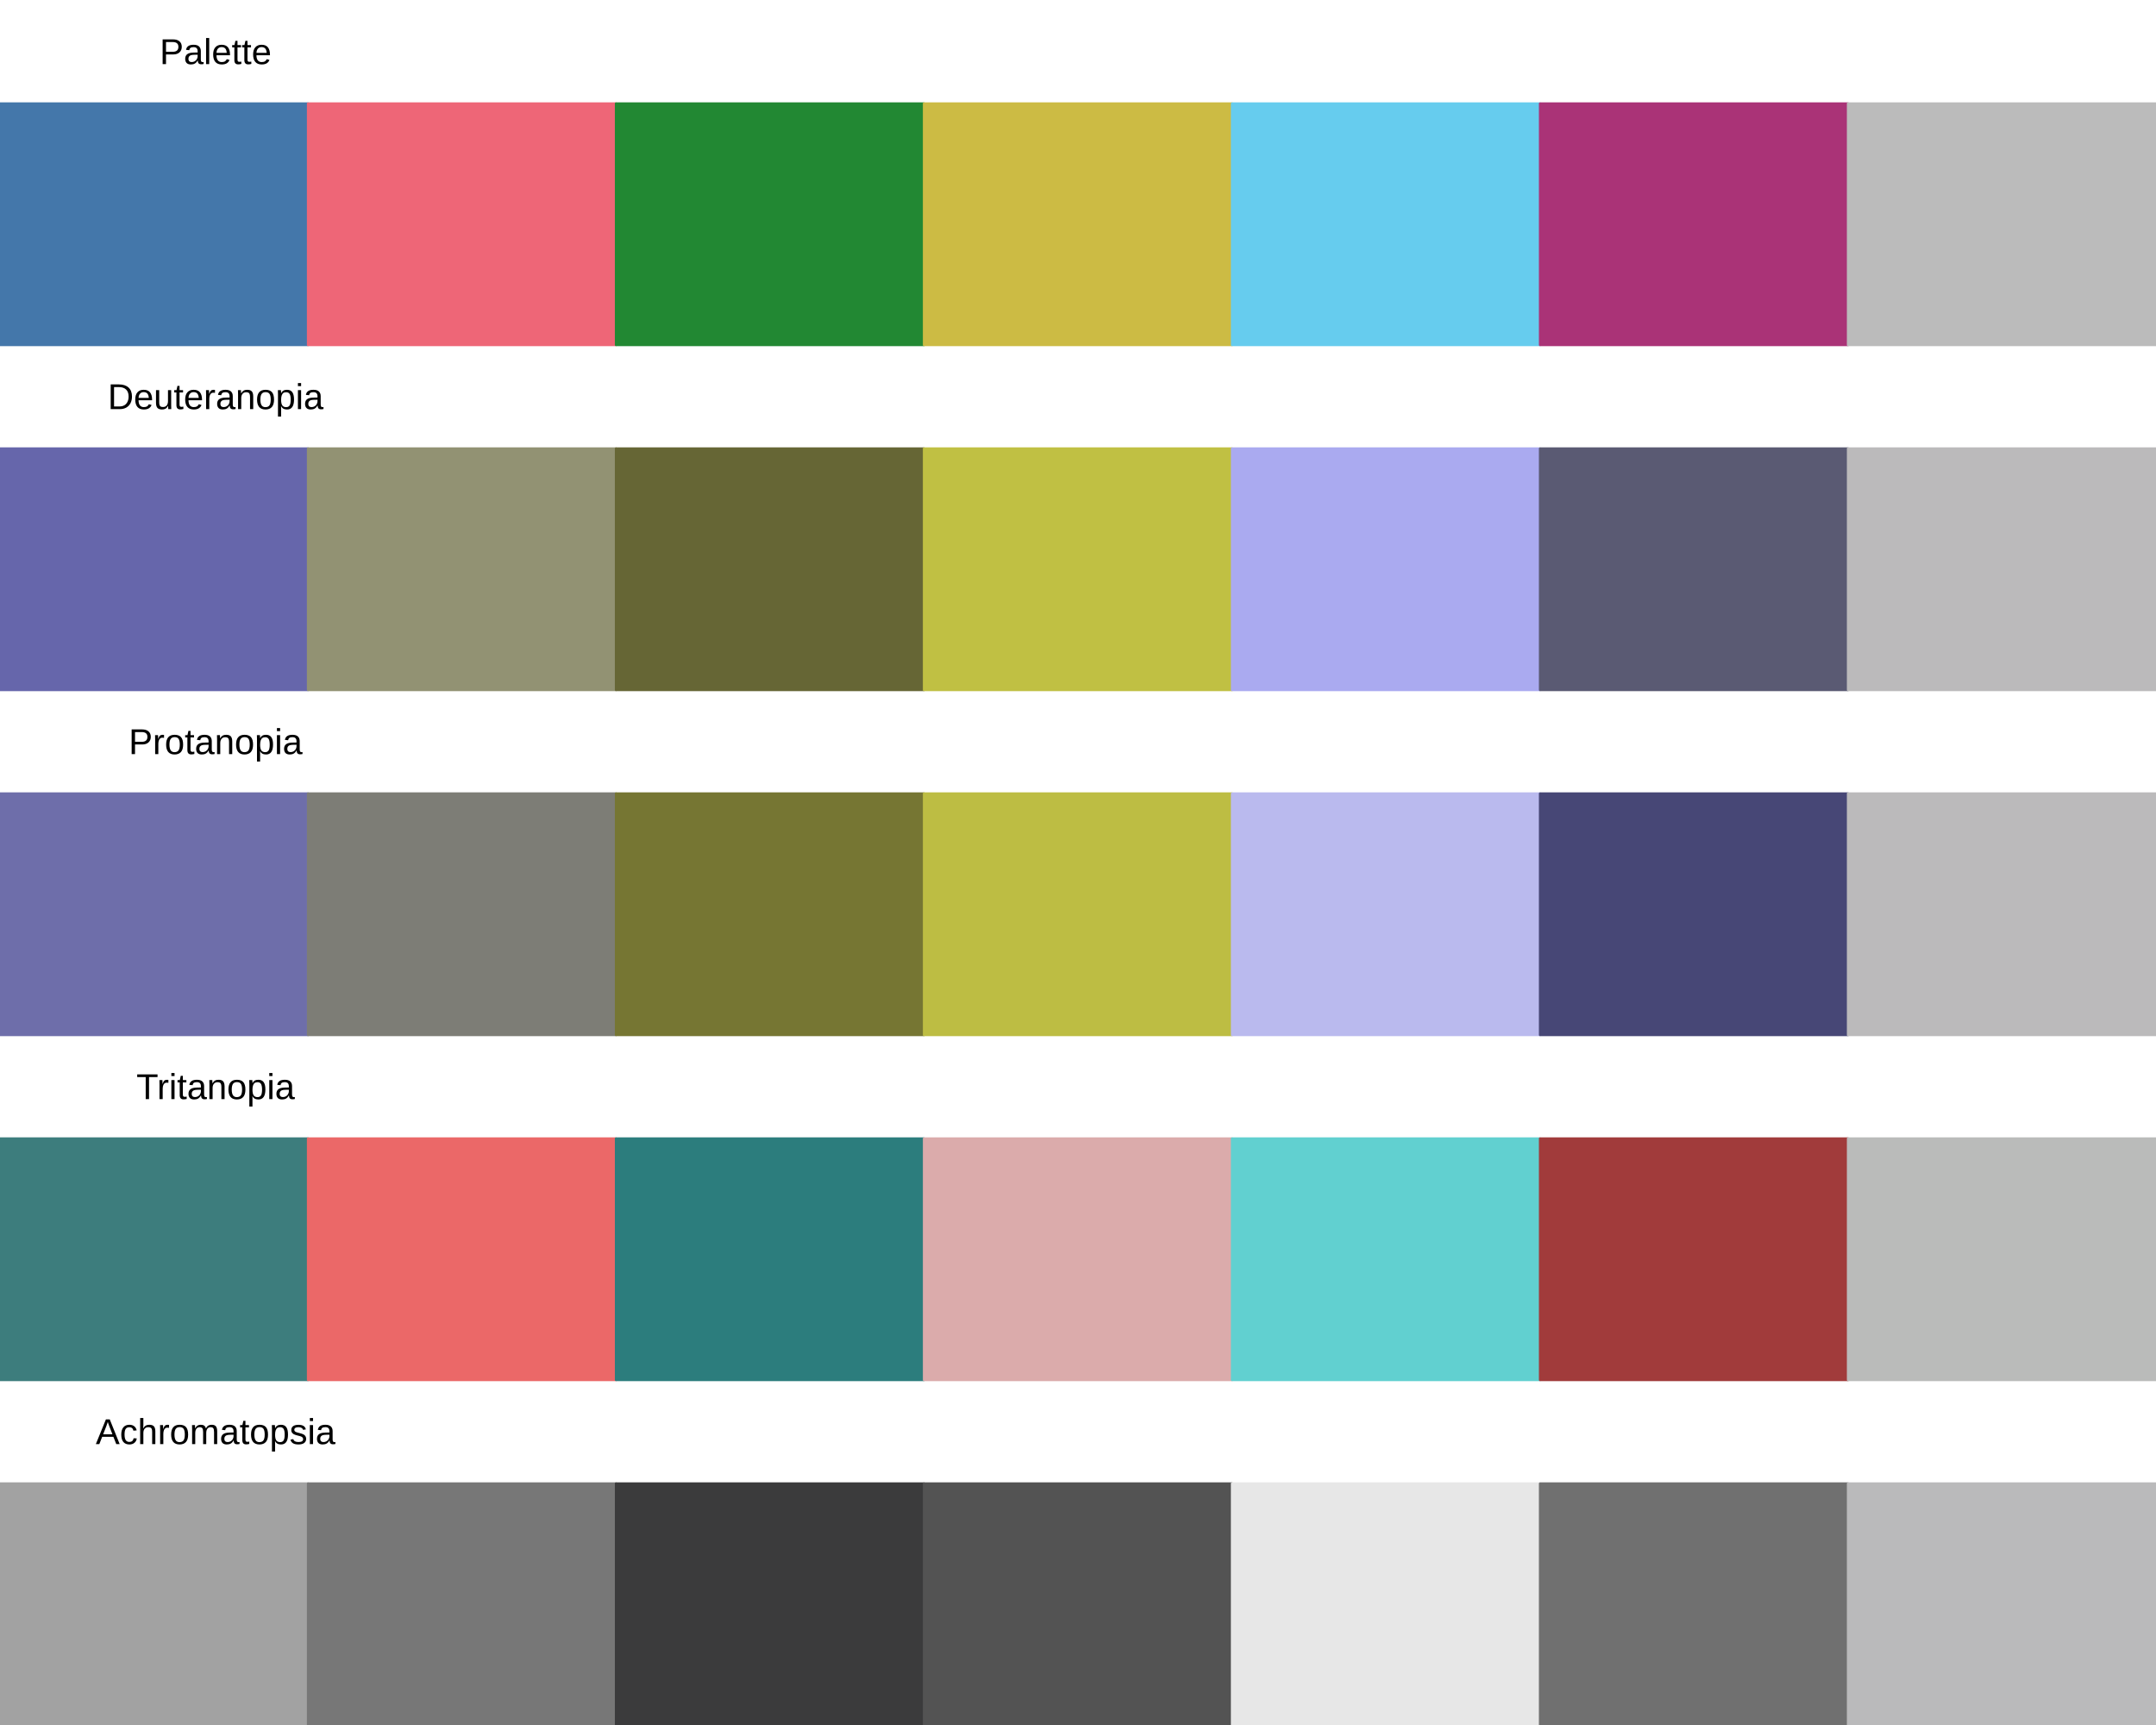
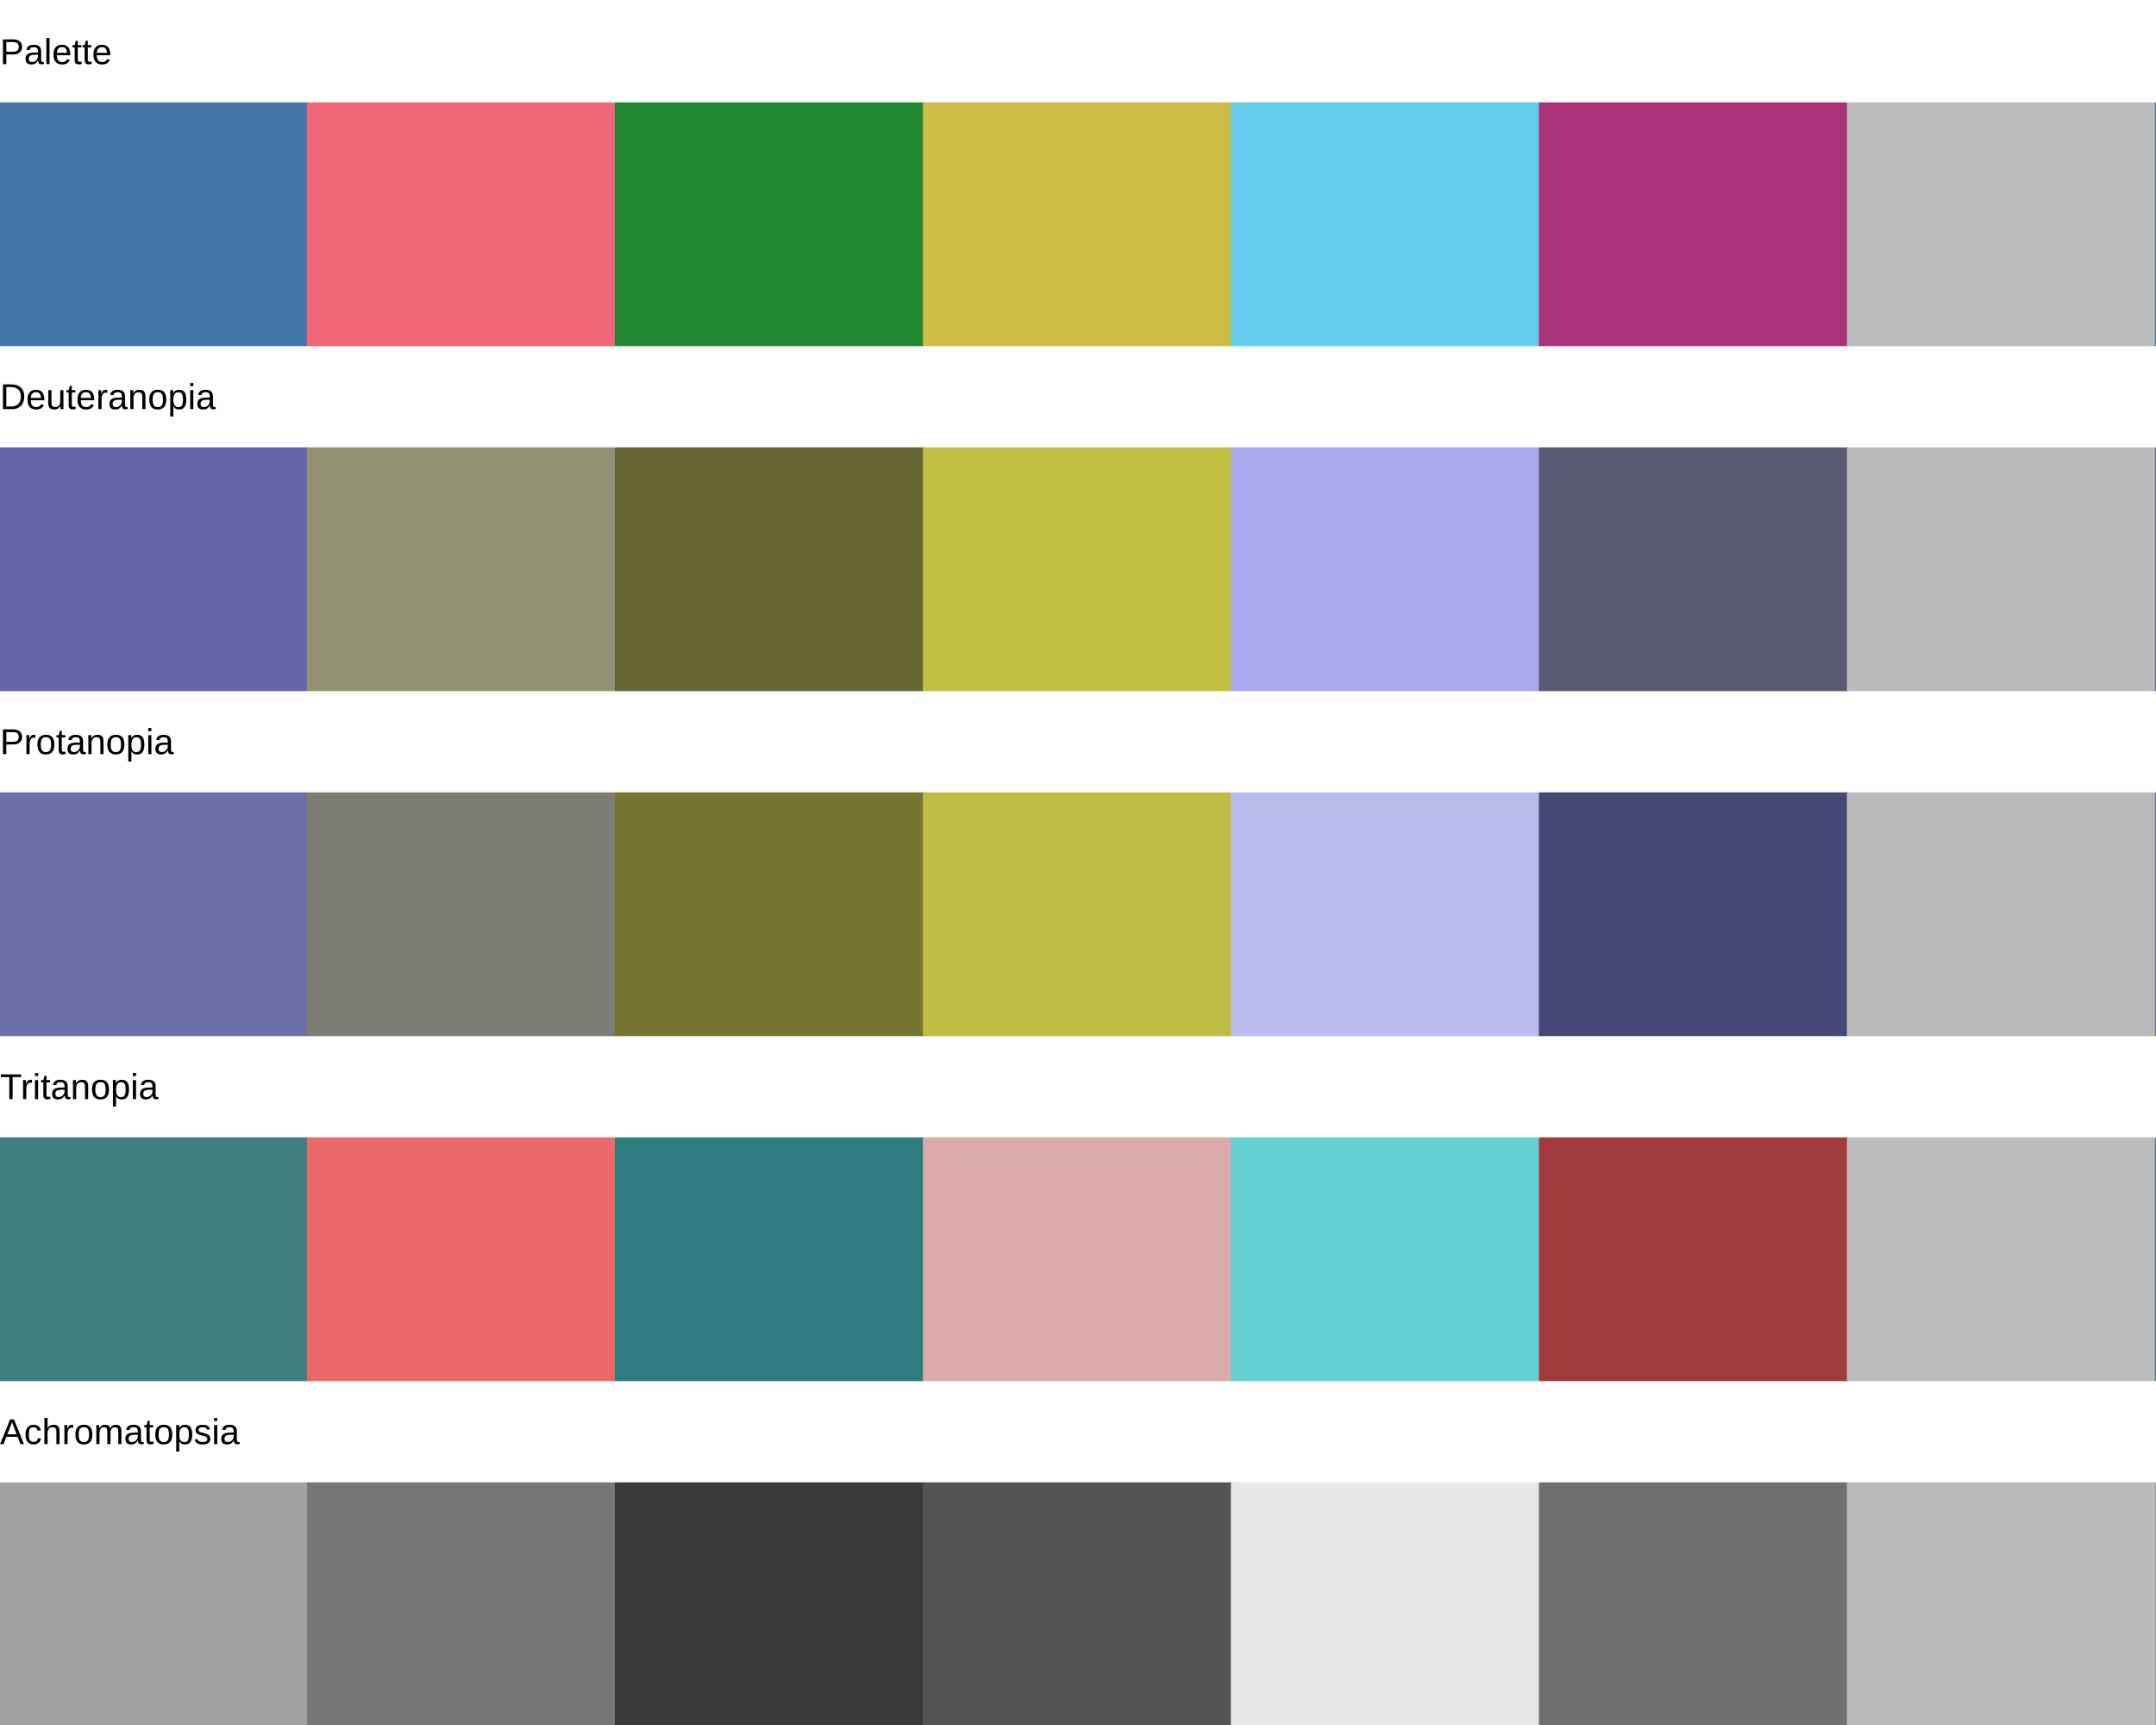
<svg xmlns="http://www.w3.org/2000/svg" viewBox="0 0 720.00 576.00">
  <defs>
    <style type="text/css">
    line, polyline, polygon, path, rect, circle {
      fill: none;
      stroke: #000000;
      stroke-linecap: round;
      stroke-linejoin: round;
      stroke-miterlimit: 10.00;
    }
  </style>
  </defs>
  <rect width="100%" height="100%" style="stroke: none; fill: #FFFFFF;" />
  <rect x="0.00" y="34.56" width="102.86" height="80.64" style="stroke-width: 0.75; stroke: #4477AA; fill: #4477AA;" />
+   <rect x="102.86" y="34.56" width="102.86" height="80.64" style="stroke-width: 0.75; stroke: #EE6677; fill: #EE6677;" />
+   <rect x="205.71" y="34.56" width="102.86" height="80.64" style="stroke-width: 0.75; stroke: #228833; fill: #228833;" />
+   <rect x="308.57" y="34.56" width="102.86" height="80.64" style="stroke-width: 0.75; stroke: #CCBB44; fill: #CCBB44;" />
+   <rect x="411.43" y="34.56" width="102.86" height="80.64" style="stroke-width: 0.75; stroke: #66CCEE; fill: #66CCEE;" />
+   <rect x="514.29" y="34.56" width="102.86" height="80.64" style="stroke-width: 0.75; stroke: #AA3377; fill: #AA3377;" />
+   <rect x="617.14" y="34.56" width="102.86" height="80.64" style="stroke-width: 0.75; stroke: #BBBBBB; fill: #BBBBBB;" />
+   <rect x="720.00" y="34.56" width="102.86" height="80.64" style="stroke-width: 0.75; stroke: #4477AA; fill: #4477AA;" />
  <rect x="0.00" y="149.76" width="102.86" height="80.64" style="stroke-width: 0.75; stroke: #6666AB; fill: #6666AB;" />
+   <rect x="102.86" y="149.76" width="102.86" height="80.64" style="stroke-width: 0.75; stroke: #929273; fill: #929273;" />
+   <rect x="205.71" y="149.76" width="102.86" height="80.64" style="stroke-width: 0.75; stroke: #666635; fill: #666635;" />
+   <rect x="308.57" y="149.76" width="102.86" height="80.64" style="stroke-width: 0.75; stroke: #C0C043; fill: #C0C043;" />
+   <rect x="411.43" y="149.76" width="102.86" height="80.64" style="stroke-width: 0.75; stroke: #AAAAF0; fill: #AAAAF0;" />
+   <rect x="514.29" y="149.76" width="102.86" height="80.64" style="stroke-width: 0.75; stroke: #5A5A73; fill: #5A5A73;" />
+   <rect x="617.14" y="149.76" width="102.86" height="80.64" style="stroke-width: 0.75; stroke: #BBBABB; fill: #BBBABB;" />
+   <rect x="720.00" y="149.76" width="102.86" height="80.64" style="stroke-width: 0.75; stroke: #6666AB; fill: #6666AB;" />
  <rect x="0.00" y="264.96" width="102.86" height="80.64" style="stroke-width: 0.75; stroke: #6E6EAA; fill: #6E6EAA;" />
+   <rect x="102.86" y="264.96" width="102.86" height="80.64" style="stroke-width: 0.75; stroke: #7D7D76; fill: #7D7D76;" />
+   <rect x="205.71" y="264.96" width="102.86" height="80.64" style="stroke-width: 0.75; stroke: #767633; fill: #767633;" />
+   <rect x="308.57" y="264.96" width="102.86" height="80.64" style="stroke-width: 0.75; stroke: #BDBD43; fill: #BDBD43;" />
+   <rect x="411.43" y="264.96" width="102.86" height="80.64" style="stroke-width: 0.75; stroke: #BABAEE; fill: #BABAEE;" />
+   <rect x="514.29" y="264.96" width="102.86" height="80.64" style="stroke-width: 0.75; stroke: #474776; fill: #474776;" />
+   <rect x="617.14" y="264.96" width="102.86" height="80.64" style="stroke-width: 0.75; stroke: #BBBABB; fill: #BBBABB;" />
+   <rect x="720.00" y="264.96" width="102.86" height="80.64" style="stroke-width: 0.75; stroke: #6E6EAA; fill: #6E6EAA;" />
  <rect x="0.00" y="380.16" width="102.86" height="80.64" style="stroke-width: 0.75; stroke: #3D7D7D; fill: #3D7D7D;" />
+   <rect x="102.86" y="380.16" width="102.86" height="80.64" style="stroke-width: 0.75; stroke: #EB6868; fill: #EB6868;" />
+   <rect x="205.71" y="380.16" width="102.86" height="80.64" style="stroke-width: 0.75; stroke: #2C7D7D; fill: #2C7D7D;" />
+   <rect x="308.57" y="380.16" width="102.86" height="80.64" style="stroke-width: 0.75; stroke: #DBABAB; fill: #DBABAB;" />
+   <rect x="411.43" y="380.16" width="102.86" height="80.64" style="stroke-width: 0.75; stroke: #61D0D0; fill: #61D0D0;" />
+   <rect x="514.29" y="380.16" width="102.86" height="80.64" style="stroke-width: 0.75; stroke: #A13B3B; fill: #A13B3B;" />
+   <rect x="617.14" y="380.16" width="102.86" height="80.64" style="stroke-width: 0.75; stroke: #BABBBA; fill: #BABBBA;" />
+   <rect x="720.00" y="380.16" width="102.86" height="80.64" style="stroke-width: 0.75; stroke: #3D7D7D; fill: #3D7D7D;" />
  <rect x="0.00" y="495.36" width="102.86" height="80.64" style="stroke-width: 0.75; stroke: #A2A2A2; fill: #A2A2A2;" />
-   <rect x="102.86" y="34.56" width="102.86" height="80.64" style="stroke-width: 0.75; stroke: #EE6677; fill: #EE6677;" />
-   <rect x="102.86" y="149.76" width="102.86" height="80.64" style="stroke-width: 0.75; stroke: #929273; fill: #929273;" />
-   <rect x="102.86" y="264.96" width="102.86" height="80.64" style="stroke-width: 0.75; stroke: #7D7D76; fill: #7D7D76;" />
-   <rect x="102.86" y="380.16" width="102.86" height="80.64" style="stroke-width: 0.75; stroke: #EB6868; fill: #EB6868;" />
  <rect x="102.86" y="495.36" width="102.86" height="80.64" style="stroke-width: 0.75; stroke: #777777; fill: #777777;" />
-   <rect x="205.71" y="34.56" width="102.86" height="80.64" style="stroke-width: 0.75; stroke: #228833; fill: #228833;" />
-   <rect x="205.71" y="149.76" width="102.86" height="80.64" style="stroke-width: 0.75; stroke: #666635; fill: #666635;" />
-   <rect x="205.71" y="264.96" width="102.86" height="80.64" style="stroke-width: 0.75; stroke: #767633; fill: #767633;" />
-   <rect x="205.71" y="380.16" width="102.86" height="80.64" style="stroke-width: 0.75; stroke: #2C7D7D; fill: #2C7D7D;" />
  <rect x="205.71" y="495.36" width="102.86" height="80.64" style="stroke-width: 0.75; stroke: #3B3B3C; fill: #3B3B3C;" />
-   <rect x="308.57" y="34.56" width="102.86" height="80.64" style="stroke-width: 0.75; stroke: #CCBB44; fill: #CCBB44;" />
-   <rect x="308.57" y="149.76" width="102.86" height="80.64" style="stroke-width: 0.75; stroke: #C0C043; fill: #C0C043;" />
-   <rect x="308.57" y="264.96" width="102.86" height="80.64" style="stroke-width: 0.75; stroke: #BDBD43; fill: #BDBD43;" />
-   <rect x="308.57" y="380.16" width="102.86" height="80.64" style="stroke-width: 0.75; stroke: #DBABAB; fill: #DBABAB;" />
  <rect x="308.57" y="495.36" width="102.86" height="80.64" style="stroke-width: 0.75; stroke: #535353; fill: #535353;" />
-   <rect x="411.43" y="34.56" width="102.86" height="80.64" style="stroke-width: 0.75; stroke: #66CCEE; fill: #66CCEE;" />
-   <rect x="411.43" y="149.76" width="102.86" height="80.64" style="stroke-width: 0.75; stroke: #AAAAF0; fill: #AAAAF0;" />
-   <rect x="411.43" y="264.96" width="102.86" height="80.64" style="stroke-width: 0.75; stroke: #BABAEE; fill: #BABAEE;" />
-   <rect x="411.43" y="380.16" width="102.86" height="80.64" style="stroke-width: 0.75; stroke: #61D0D0; fill: #61D0D0;" />
  <rect x="411.43" y="495.36" width="102.86" height="80.64" style="stroke-width: 0.75; stroke: #E7E7E7; fill: #E7E7E7;" />
-   <rect x="514.29" y="34.56" width="102.86" height="80.64" style="stroke-width: 0.75; stroke: #AA3377; fill: #AA3377;" />
-   <rect x="514.29" y="149.76" width="102.86" height="80.64" style="stroke-width: 0.75; stroke: #5A5A73; fill: #5A5A73;" />
-   <rect x="514.29" y="264.96" width="102.86" height="80.64" style="stroke-width: 0.75; stroke: #474776; fill: #474776;" />
-   <rect x="514.29" y="380.16" width="102.86" height="80.64" style="stroke-width: 0.75; stroke: #A13B3B; fill: #A13B3B;" />
  <rect x="514.29" y="495.36" width="102.86" height="80.64" style="stroke-width: 0.75; stroke: #707070; fill: #707070;" />
-   <rect x="617.14" y="34.56" width="102.86" height="80.64" style="stroke-width: 0.75; stroke: #BBBBBB; fill: #BBBBBB;" />
-   <rect x="617.14" y="149.76" width="102.86" height="80.64" style="stroke-width: 0.75; stroke: #BBBABB; fill: #BBBABB;" />
-   <rect x="617.14" y="264.96" width="102.86" height="80.64" style="stroke-width: 0.75; stroke: #BBBABB; fill: #BBBABB;" />
-   <rect x="617.14" y="380.16" width="102.86" height="80.64" style="stroke-width: 0.75; stroke: #BABBBA; fill: #BABBBA;" />
  <rect x="617.14" y="495.36" width="102.86" height="80.64" style="stroke-width: 0.75; stroke: #BABABB; fill: #BABABB;" />
-   <text x="53.33" y="21.40" style="font-size: 12.00px; font-family: Liberation Sans;" textLength="37.34px" lengthAdjust="spacingAndGlyphs">Palette</text>
-   <text x="35.98" y="136.61" style="font-size: 12.00px; font-family: Liberation Sans;" textLength="72.05px" lengthAdjust="spacingAndGlyphs">Deuteranopia</text>
-   <text x="42.98" y="251.81" style="font-size: 12.00px; font-family: Liberation Sans;" textLength="58.03px" lengthAdjust="spacingAndGlyphs">Protanopia</text>
-   <text x="45.55" y="367.00" style="font-size: 12.00px; font-family: Liberation Sans;" textLength="52.91px" lengthAdjust="spacingAndGlyphs">Tritanopia</text>
-   <text x="31.98" y="482.20" style="font-size: 12.00px; font-family: Liberation Sans;" textLength="80.03px" lengthAdjust="spacingAndGlyphs">Achromatopsia</text>
+   <rect x="720.00" y="495.36" width="102.86" height="80.64" style="stroke-width: 0.75; stroke: #A2A2A2; fill: #A2A2A2;" />
+   <text x="0.00" y="21.40" style="font-size: 12.00px; font-family: Liberation Sans;" textLength="37.34px" lengthAdjust="spacingAndGlyphs">Palette</text>
+   <text x="0.00" y="136.61" style="font-size: 12.00px; font-family: Liberation Sans;" textLength="72.05px" lengthAdjust="spacingAndGlyphs">Deuteranopia</text>
+   <text x="0.00" y="251.81" style="font-size: 12.00px; font-family: Liberation Sans;" textLength="58.03px" lengthAdjust="spacingAndGlyphs">Protanopia</text>
+   <text x="0.00" y="367.00" style="font-size: 12.00px; font-family: Liberation Sans;" textLength="52.91px" lengthAdjust="spacingAndGlyphs">Tritanopia</text>
+   <text x="0.00" y="482.20" style="font-size: 12.00px; font-family: Liberation Sans;" textLength="80.03px" lengthAdjust="spacingAndGlyphs">Achromatopsia</text>
</svg>
